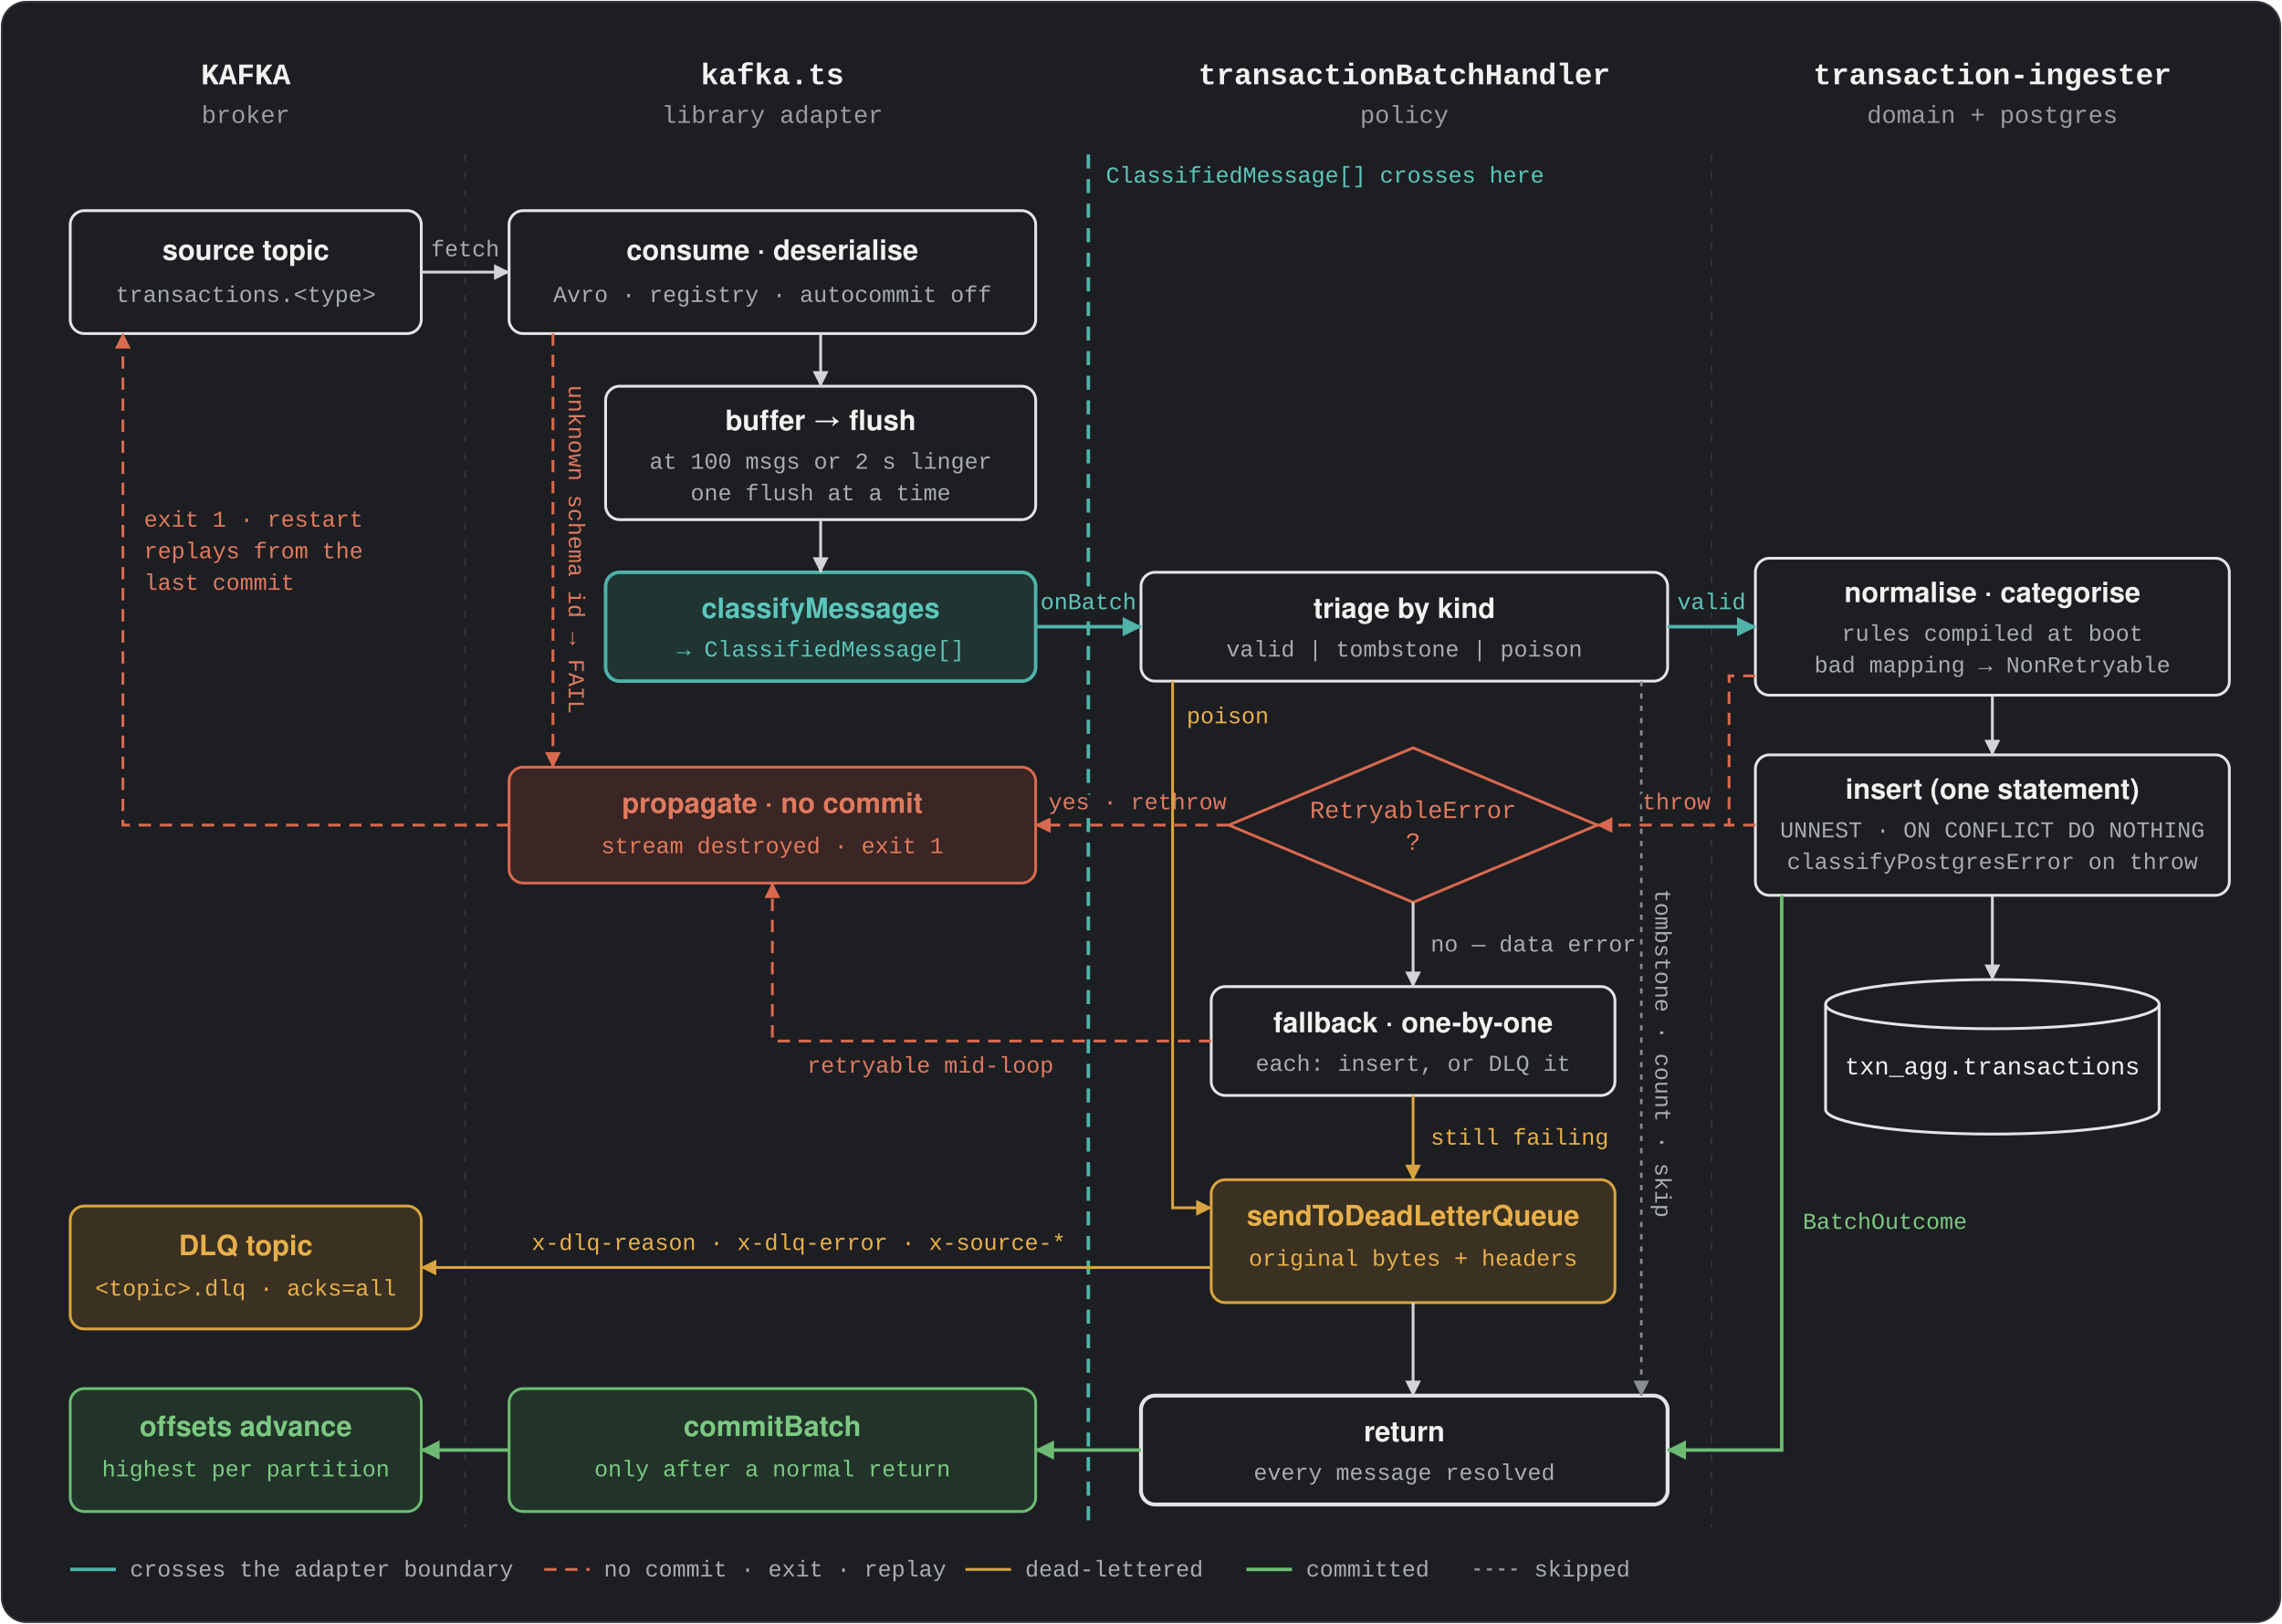
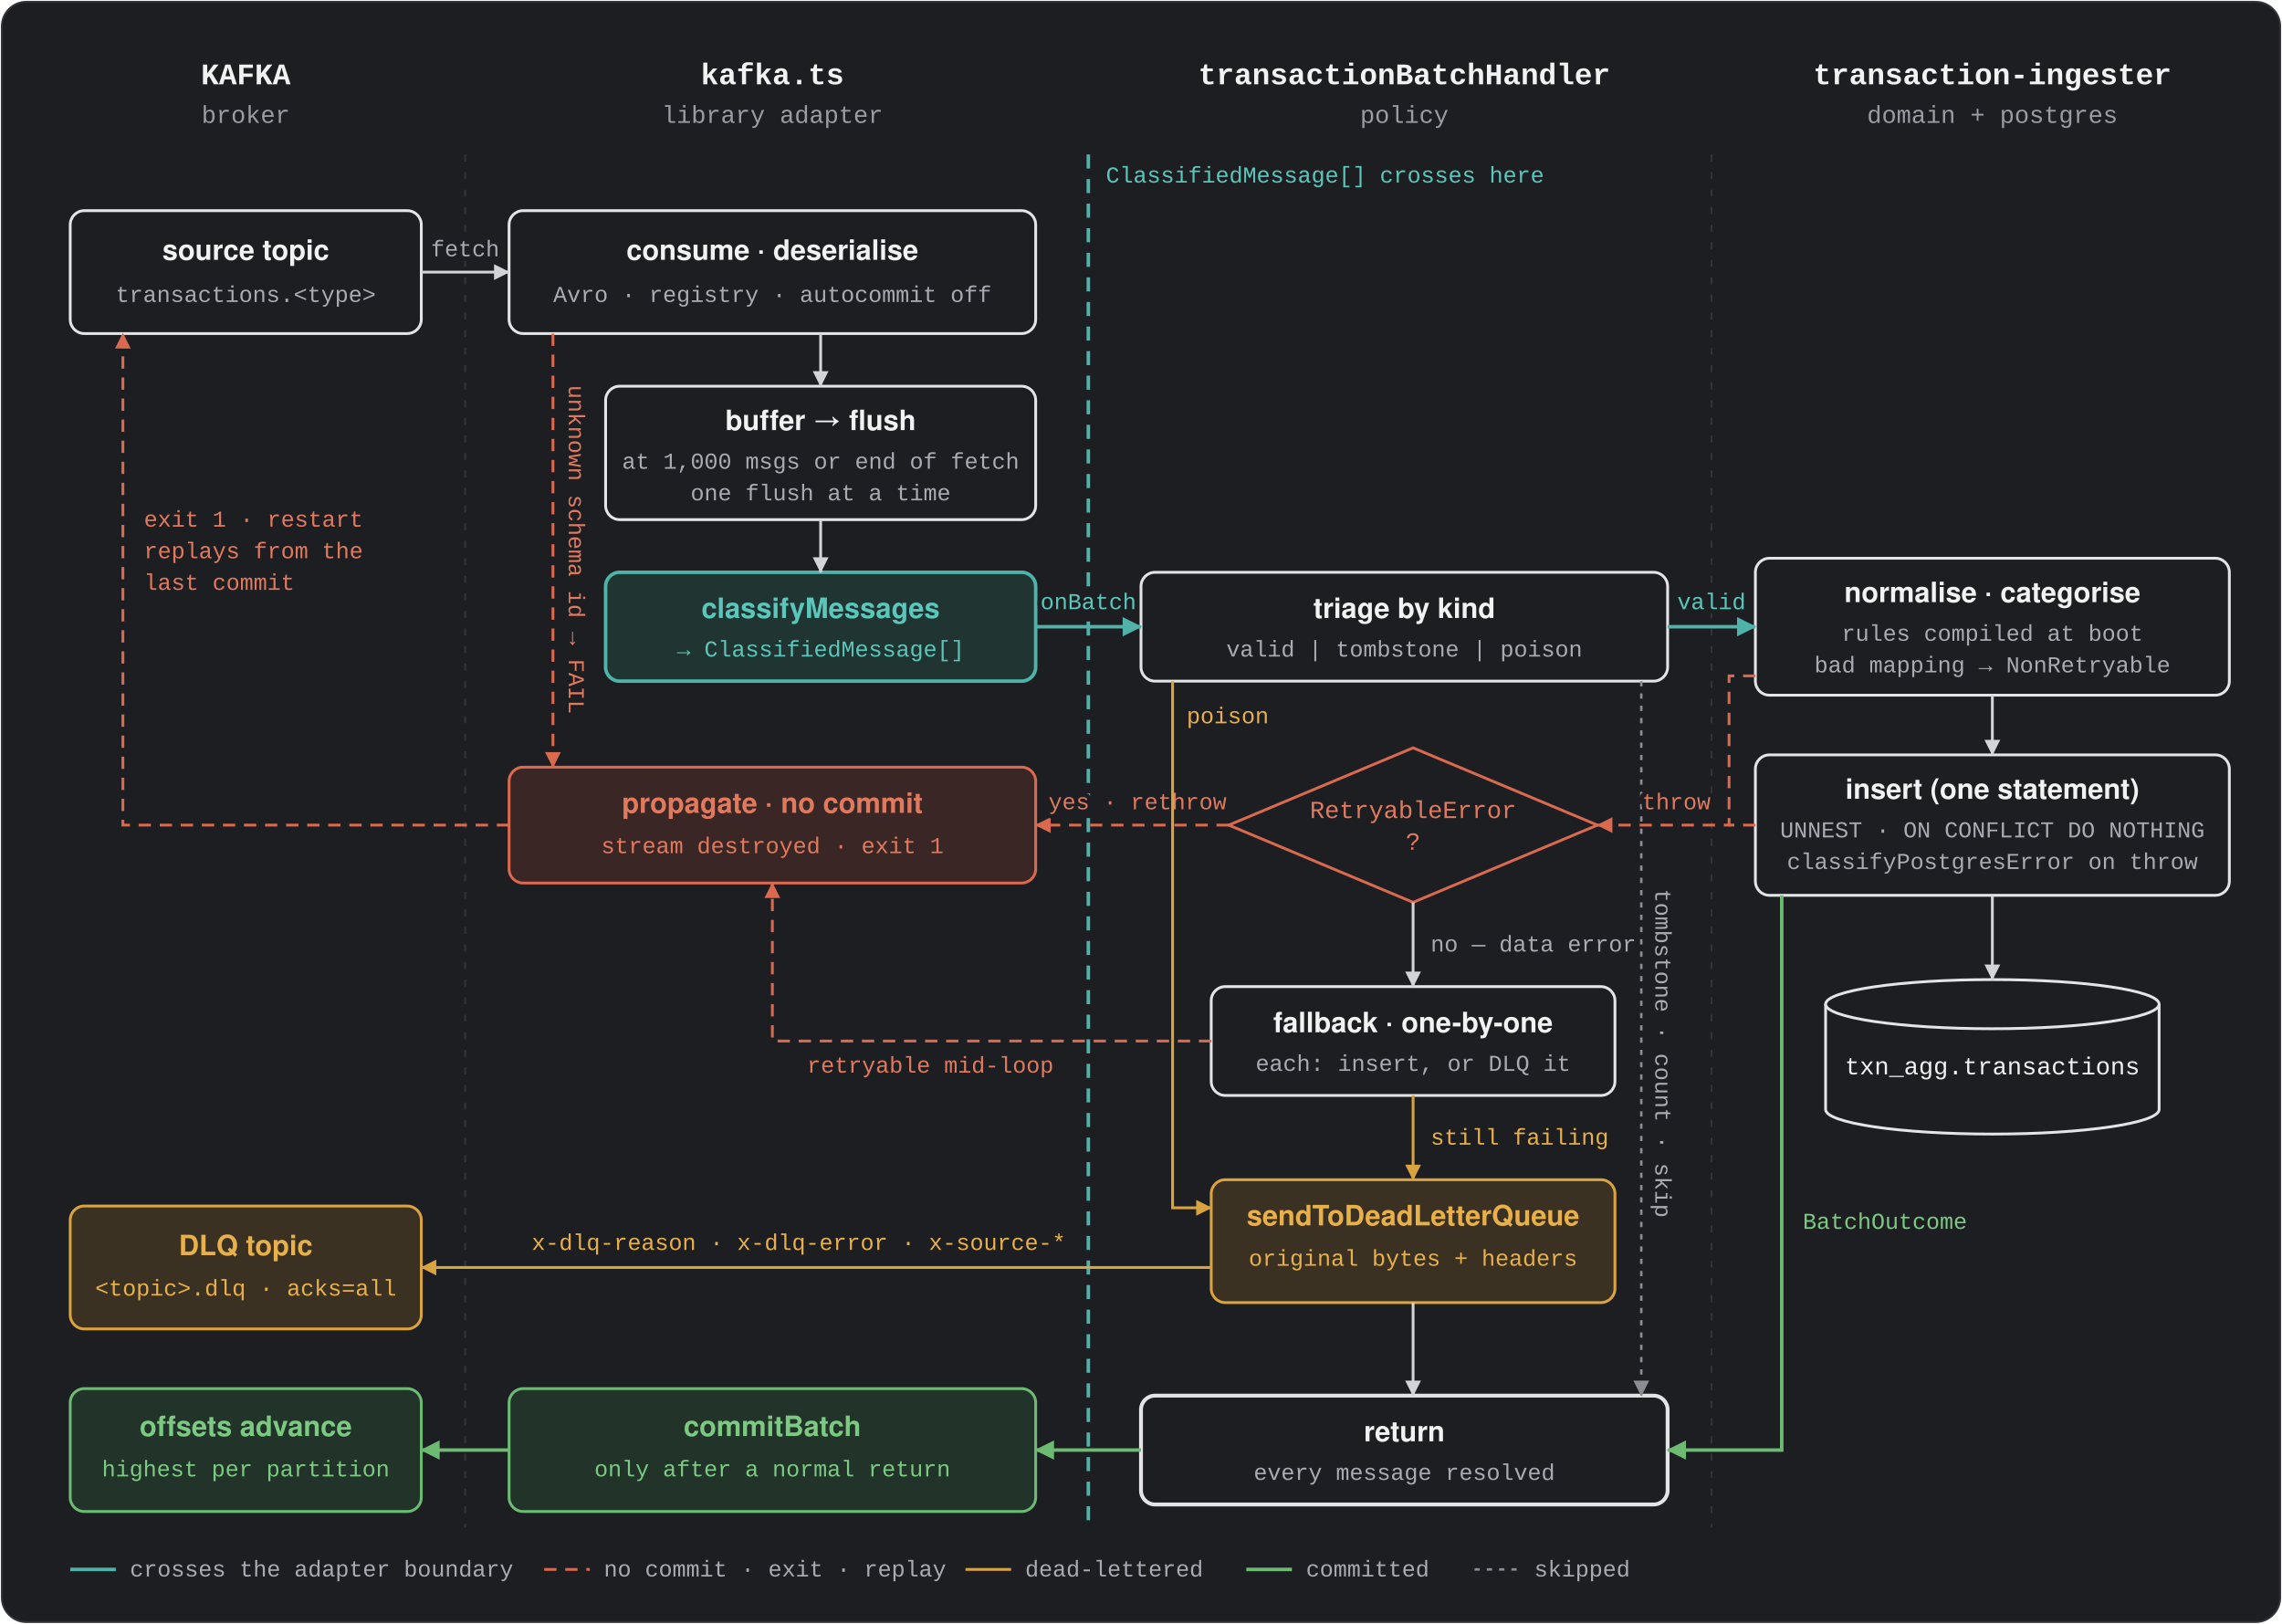
<svg xmlns="http://www.w3.org/2000/svg" viewBox="0 0 1300 925" width="1300" height="925" role="img" aria-labelledby="title description">
  <defs>
    <style>
			.lane-title { font: 700 17px ui-monospace, SFMono-Regular, Menlo, Consolas, "Liberation Mono", monospace; fill: #f2f2f2; }
			.lane-subtitle { font: 14px ui-monospace, SFMono-Regular, Menlo, Consolas, "Liberation Mono", monospace; fill: #9a9ca3; }
			.box-title { font: 600 16px -apple-system, BlinkMacSystemFont, "Segoe UI", Helvetica, Arial, sans-serif; fill: #f2f2f2; }
			.box-detail { font: 13px ui-monospace, SFMono-Regular, Menlo, Consolas, "Liberation Mono", monospace; fill: #a9abb3; }
			.edge-label { font: 13px ui-monospace, SFMono-Regular, Menlo, Consolas, "Liberation Mono", monospace; fill: #a9abb3; paint-order: stroke; stroke: #1d1e22; stroke-width: 5px; stroke-linejoin: round; }
			.box { fill: #1d1e22; stroke: #e4e4e7; stroke-width: 1.6; }
			.edge { fill: none; stroke: #d4d4d8; stroke-width: 1.6; }

			.teal-box { fill: #203432; stroke: #4fb3a9; stroke-width: 2; }
			.teal-edge { fill: none; stroke: #4fb3a9; stroke-width: 2; }
			.teal-text { fill: #5cc6bb; }

			.red-box { fill: #3a2624; stroke: #d9694f; stroke-width: 1.6; }
			.red-edge { fill: none; stroke: #d9694f; stroke-width: 1.6; stroke-dasharray: 7 5; }
			.red-text { fill: #e07a5f; }

			.amber-box { fill: #3a3122; stroke: #d9a43f; stroke-width: 1.6; }
			.amber-edge { fill: none; stroke: #d9a43f; stroke-width: 1.6; }
			.amber-text { fill: #e8b04b; }

			.green-box { fill: #22342a; stroke: #6dbb73; stroke-width: 1.6; }
			.green-edge { fill: none; stroke: #6dbb73; stroke-width: 2; }
			.green-text { fill: #7cc982; }

			.skip-edge { fill: none; stroke: #8b8d94; stroke-width: 1.4; stroke-dasharray: 3 4; }
			.lane-divider { stroke: #34353b; stroke-width: 1; stroke-dasharray: 4 6; }
			.boundary { stroke: #4fb3a9; stroke-width: 2; stroke-dasharray: 8 6; }
		</style>
    <marker id="arrow-neutral" viewBox="0 0 10 10" refX="9.5" refY="5" markerWidth="9" markerHeight="9" markerUnits="userSpaceOnUse" orient="auto">
      <path d="M0,0 L10,5 L0,10 z" fill="#d4d4d8" />
    </marker>
    <marker id="arrow-teal" viewBox="0 0 10 10" refX="9.5" refY="5" markerWidth="11" markerHeight="11" markerUnits="userSpaceOnUse" orient="auto">
      <path d="M0,0 L10,5 L0,10 z" fill="#4fb3a9" />
    </marker>
    <marker id="arrow-red" viewBox="0 0 10 10" refX="9.5" refY="5" markerWidth="9" markerHeight="9" markerUnits="userSpaceOnUse" orient="auto">
      <path d="M0,0 L10,5 L0,10 z" fill="#d9694f" />
    </marker>
    <marker id="arrow-amber" viewBox="0 0 10 10" refX="9.5" refY="5" markerWidth="9" markerHeight="9" markerUnits="userSpaceOnUse" orient="auto">
      <path d="M0,0 L10,5 L0,10 z" fill="#d9a43f" />
    </marker>
    <marker id="arrow-green" viewBox="0 0 10 10" refX="9.5" refY="5" markerWidth="11" markerHeight="11" markerUnits="userSpaceOnUse" orient="auto">
      <path d="M0,0 L10,5 L0,10 z" fill="#6dbb73" />
    </marker>
    <marker id="arrow-skip" viewBox="0 0 10 10" refX="9.5" refY="5" markerWidth="9" markerHeight="9" markerUnits="userSpaceOnUse" orient="auto">
      <path d="M0,0 L10,5 L0,10 z" fill="#8b8d94" />
    </marker>
  </defs>
  <rect x="1" y="1" width="1298" height="923" rx="14" fill="#1d1e22" stroke="#34353b" />
  <text class="lane-title" x="140" y="48" text-anchor="middle">KAFKA</text>
  <text class="lane-subtitle" x="140" y="70" text-anchor="middle">broker</text>
  <text class="lane-title" x="440" y="48" text-anchor="middle">kafka.ts</text>
  <text class="lane-subtitle" x="440" y="70" text-anchor="middle">library adapter</text>
  <text class="lane-title" x="800" y="48" text-anchor="middle">transactionBatchHandler</text>
  <text class="lane-subtitle" x="800" y="70" text-anchor="middle">policy</text>
  <text class="lane-title" x="1135" y="48" text-anchor="middle">transaction-ingester</text>
  <text class="lane-subtitle" x="1135" y="70" text-anchor="middle">domain + postgres</text>
  <line class="lane-divider" x1="265" y1="88" x2="265" y2="870" />
  <line class="lane-divider" x1="975" y1="88" x2="975" y2="870" />
  <line class="boundary" x1="620" y1="88" x2="620" y2="870" />
  <text class="edge-label teal-text" x="630" y="104">ClassifiedMessage[] crosses here</text>
  <rect class="box" x="40" y="120" width="200" height="70" rx="8" />
  <text class="box-title" x="140" y="148" text-anchor="middle">source topic</text>
  <text class="box-detail" x="140" y="172" text-anchor="middle">transactions.&lt;type&gt;</text>
  <rect class="amber-box" x="40" y="687" width="200" height="70" rx="8" />
  <text class="box-title amber-text" x="140" y="715" text-anchor="middle">DLQ topic</text>
  <text class="box-detail amber-text" x="140" y="738" text-anchor="middle">&lt;topic&gt;.dlq · acks=all</text>
  <rect class="green-box" x="40" y="791" width="200" height="70" rx="8" />
  <text class="box-title green-text" x="140" y="818" text-anchor="middle">offsets advance</text>
  <text class="box-detail green-text" x="140" y="841" text-anchor="middle">highest per partition</text>
  <rect class="box" x="290" y="120" width="300" height="70" rx="8" />
  <text class="box-title" x="440" y="148" text-anchor="middle">consume · deserialise</text>
  <text class="box-detail" x="440" y="172" text-anchor="middle">Avro · registry · autocommit off</text>
  <rect class="box" x="345" y="220" width="245" height="76" rx="8" />
  <text class="box-title" x="467.5" y="245" text-anchor="middle">buffer → flush</text>
-   <text class="box-detail" x="467.5" y="267" text-anchor="middle">at 100 msgs or 2 s linger</text>
+   <text class="box-detail" x="467.5" y="267" text-anchor="middle">at 1,000 msgs or end of fetch</text>
  <text class="box-detail" x="467.5" y="285" text-anchor="middle">one flush at a time</text>
  <rect class="teal-box" x="345" y="326" width="245" height="62" rx="8" />
  <text class="box-title teal-text" x="467.5" y="352" text-anchor="middle">classifyMessages</text>
  <text class="box-detail teal-text" x="467.5" y="374" text-anchor="middle">→ ClassifiedMessage[]</text>
  <rect class="red-box" x="290" y="437" width="300" height="66" rx="8" />
  <text class="box-title red-text" x="440" y="463" text-anchor="middle">propagate · no commit</text>
  <text class="box-detail red-text" x="440" y="486" text-anchor="middle">stream destroyed · exit 1</text>
  <rect class="green-box" x="290" y="791" width="300" height="70" rx="8" />
  <text class="box-title green-text" x="440" y="818" text-anchor="middle">commitBatch</text>
  <text class="box-detail green-text" x="440" y="841" text-anchor="middle">only after a normal return</text>
  <rect class="box" x="650" y="326" width="300" height="62" rx="8" />
  <text class="box-title" x="800" y="352" text-anchor="middle">triage by kind</text>
  <text class="box-detail" x="800" y="374" text-anchor="middle">valid | tombstone | poison</text>
  <polygon points="700,470 805,426 910,470 805,514" fill="#1d1e22" stroke="#d9694f" stroke-width="1.6" />
  <text class="box-detail red-text" x="805" y="466" text-anchor="middle" style="font-size: 14px">RetryableError</text>
  <text class="box-detail red-text" x="805" y="484" text-anchor="middle" style="font-size: 14px">?</text>
  <rect class="box" x="690" y="562" width="230" height="62" rx="8" />
  <text class="box-title" x="805" y="588" text-anchor="middle">fallback · one-by-one</text>
  <text class="box-detail" x="805" y="610" text-anchor="middle">each: insert, or DLQ it</text>
  <rect class="amber-box" x="690" y="672" width="230" height="70" rx="8" />
  <text class="box-title amber-text" x="805" y="698" text-anchor="middle">sendToDeadLetterQueue</text>
  <text class="box-detail amber-text" x="805" y="721" text-anchor="middle">original bytes + headers</text>
  <rect class="box" x="650" y="795" width="300" height="62" rx="8" style="stroke-width: 2.2" />
  <text class="box-title" x="800" y="821" text-anchor="middle">return</text>
  <text class="box-detail" x="800" y="843" text-anchor="middle">every message resolved</text>
  <rect class="box" x="1000" y="318" width="270" height="78" rx="8" />
  <text class="box-title" x="1135" y="343" text-anchor="middle">normalise · categorise</text>
  <text class="box-detail" x="1135" y="365" text-anchor="middle">rules compiled at boot</text>
  <text class="box-detail" x="1135" y="383" text-anchor="middle">bad mapping → NonRetryable</text>
  <rect class="box" x="1000" y="430" width="270" height="80" rx="8" />
  <text class="box-title" x="1135" y="455" text-anchor="middle">insert (one statement)</text>
  <text class="box-detail" x="1135" y="477" text-anchor="middle">UNNEST · ON CONFLICT DO NOTHING</text>
  <text class="box-detail" x="1135" y="495" text-anchor="middle">classifyPostgresError on throw</text>
  <path d="M1040,572 L1040,632 A95,14 0 0 0 1230,632 L1230,572" fill="#1d1e22" stroke="#e4e4e7" stroke-width="1.6" />
  <ellipse cx="1135" cy="572" rx="95" ry="14" fill="#1d1e22" stroke="#e4e4e7" stroke-width="1.6" />
  <text class="box-detail" x="1135" y="612" text-anchor="middle" style="font-size: 14px; fill: #f2f2f2">txn_agg.transactions</text>
  <line class="edge" x1="240" y1="155" x2="290" y2="155" marker-end="url(#arrow-neutral)" />
  <text class="edge-label" x="265" y="146" text-anchor="middle">fetch</text>
  <line class="edge" x1="467.5" y1="190" x2="467.5" y2="220" marker-end="url(#arrow-neutral)" />
  <line class="edge" x1="467.5" y1="296" x2="467.5" y2="326" marker-end="url(#arrow-neutral)" />
  <line class="teal-edge" x1="590" y1="357" x2="650" y2="357" marker-end="url(#arrow-teal)" />
  <text class="edge-label teal-text" x="620" y="347" text-anchor="middle">onBatch</text>
  <line class="teal-edge" x1="950" y1="357" x2="1000" y2="357" marker-end="url(#arrow-teal)" />
  <text class="edge-label teal-text" x="975" y="347" text-anchor="middle">valid</text>
  <line class="edge" x1="1135" y1="396" x2="1135" y2="430" marker-end="url(#arrow-neutral)" />
  <line class="edge" x1="1135" y1="510" x2="1135" y2="558" marker-end="url(#arrow-neutral)" />
  <line class="edge" x1="805" y1="514" x2="805" y2="562" marker-end="url(#arrow-neutral)" />
  <text class="edge-label" x="815" y="542">no — data error</text>
  <line class="edge" x1="805" y1="742" x2="805" y2="795" marker-end="url(#arrow-neutral)" />
  <line class="skip-edge" x1="935" y1="388" x2="935" y2="795" marker-end="url(#arrow-skip)" />
  <text class="edge-label" x="943" y="600" text-anchor="middle" transform="rotate(90 943 600)">tombstone · count · skip</text>
  <path class="red-edge" d="M1000,385 H985 V470 H910" marker-end="url(#arrow-red)" />
  <line class="red-edge" x1="1000" y1="470" x2="985" y2="470" />
  <text class="edge-label red-text" x="955" y="461" text-anchor="middle">throw</text>
  <line class="red-edge" x1="700" y1="470" x2="590" y2="470" marker-end="url(#arrow-red)" />
  <text class="edge-label red-text" x="648" y="461" text-anchor="middle">yes · rethrow</text>
  <path class="red-edge" d="M690,593 H440 V503" marker-end="url(#arrow-red)" />
  <text class="edge-label red-text" x="530" y="611" text-anchor="middle">retryable mid-loop</text>
  <line class="red-edge" x1="315" y1="190" x2="315" y2="437" marker-end="url(#arrow-red)" />
  <text class="edge-label red-text" x="324" y="313" text-anchor="middle" transform="rotate(90 324 313)">unknown schema id → FAIL</text>
  <path class="red-edge" d="M290,470 H70 V190" marker-end="url(#arrow-red)" />
  <text class="edge-label red-text" x="82" y="300">exit 1 · restart</text>
  <text class="edge-label red-text" x="82" y="318">replays from the</text>
  <text class="edge-label red-text" x="82" y="336">last commit</text>
  <path class="amber-edge" d="M668,388 V688 H690" marker-end="url(#arrow-amber)" />
  <text class="edge-label amber-text" x="676" y="412">poison</text>
  <line class="amber-edge" x1="805" y1="624" x2="805" y2="672" marker-end="url(#arrow-amber)" />
  <text class="edge-label amber-text" x="815" y="652">still failing</text>
  <line class="amber-edge" x1="690" y1="722" x2="240" y2="722" marker-end="url(#arrow-amber)" />
  <text class="edge-label amber-text" x="455" y="712" text-anchor="middle">x-dlq-reason · x-dlq-error · x-source-*</text>
  <path class="green-edge" d="M1015,510 V826 H950" marker-end="url(#arrow-green)" />
  <text class="edge-label green-text" x="1027" y="700">BatchOutcome</text>
  <line class="green-edge" x1="650" y1="826" x2="590" y2="826" marker-end="url(#arrow-green)" />
  <line class="green-edge" x1="290" y1="826" x2="240" y2="826" marker-end="url(#arrow-green)" />
  <g transform="translate(40 898)">
    <line class="teal-edge" x1="0" y1="-4" x2="26" y2="-4" />
    <text class="edge-label" x="34" y="0">crosses the adapter boundary</text>
    <line class="red-edge" x1="270" y1="-4" x2="296" y2="-4" />
    <text class="edge-label" x="304" y="0">no commit · exit · replay</text>
    <line class="amber-edge" x1="510" y1="-4" x2="536" y2="-4" />
    <text class="edge-label" x="544" y="0">dead-lettered</text>
    <line class="green-edge" x1="670" y1="-4" x2="696" y2="-4" />
    <text class="edge-label" x="704" y="0">committed</text>
    <line class="skip-edge" x1="800" y1="-4" x2="826" y2="-4" />
    <text class="edge-label" x="834" y="0">skipped</text>
  </g>
</svg>
